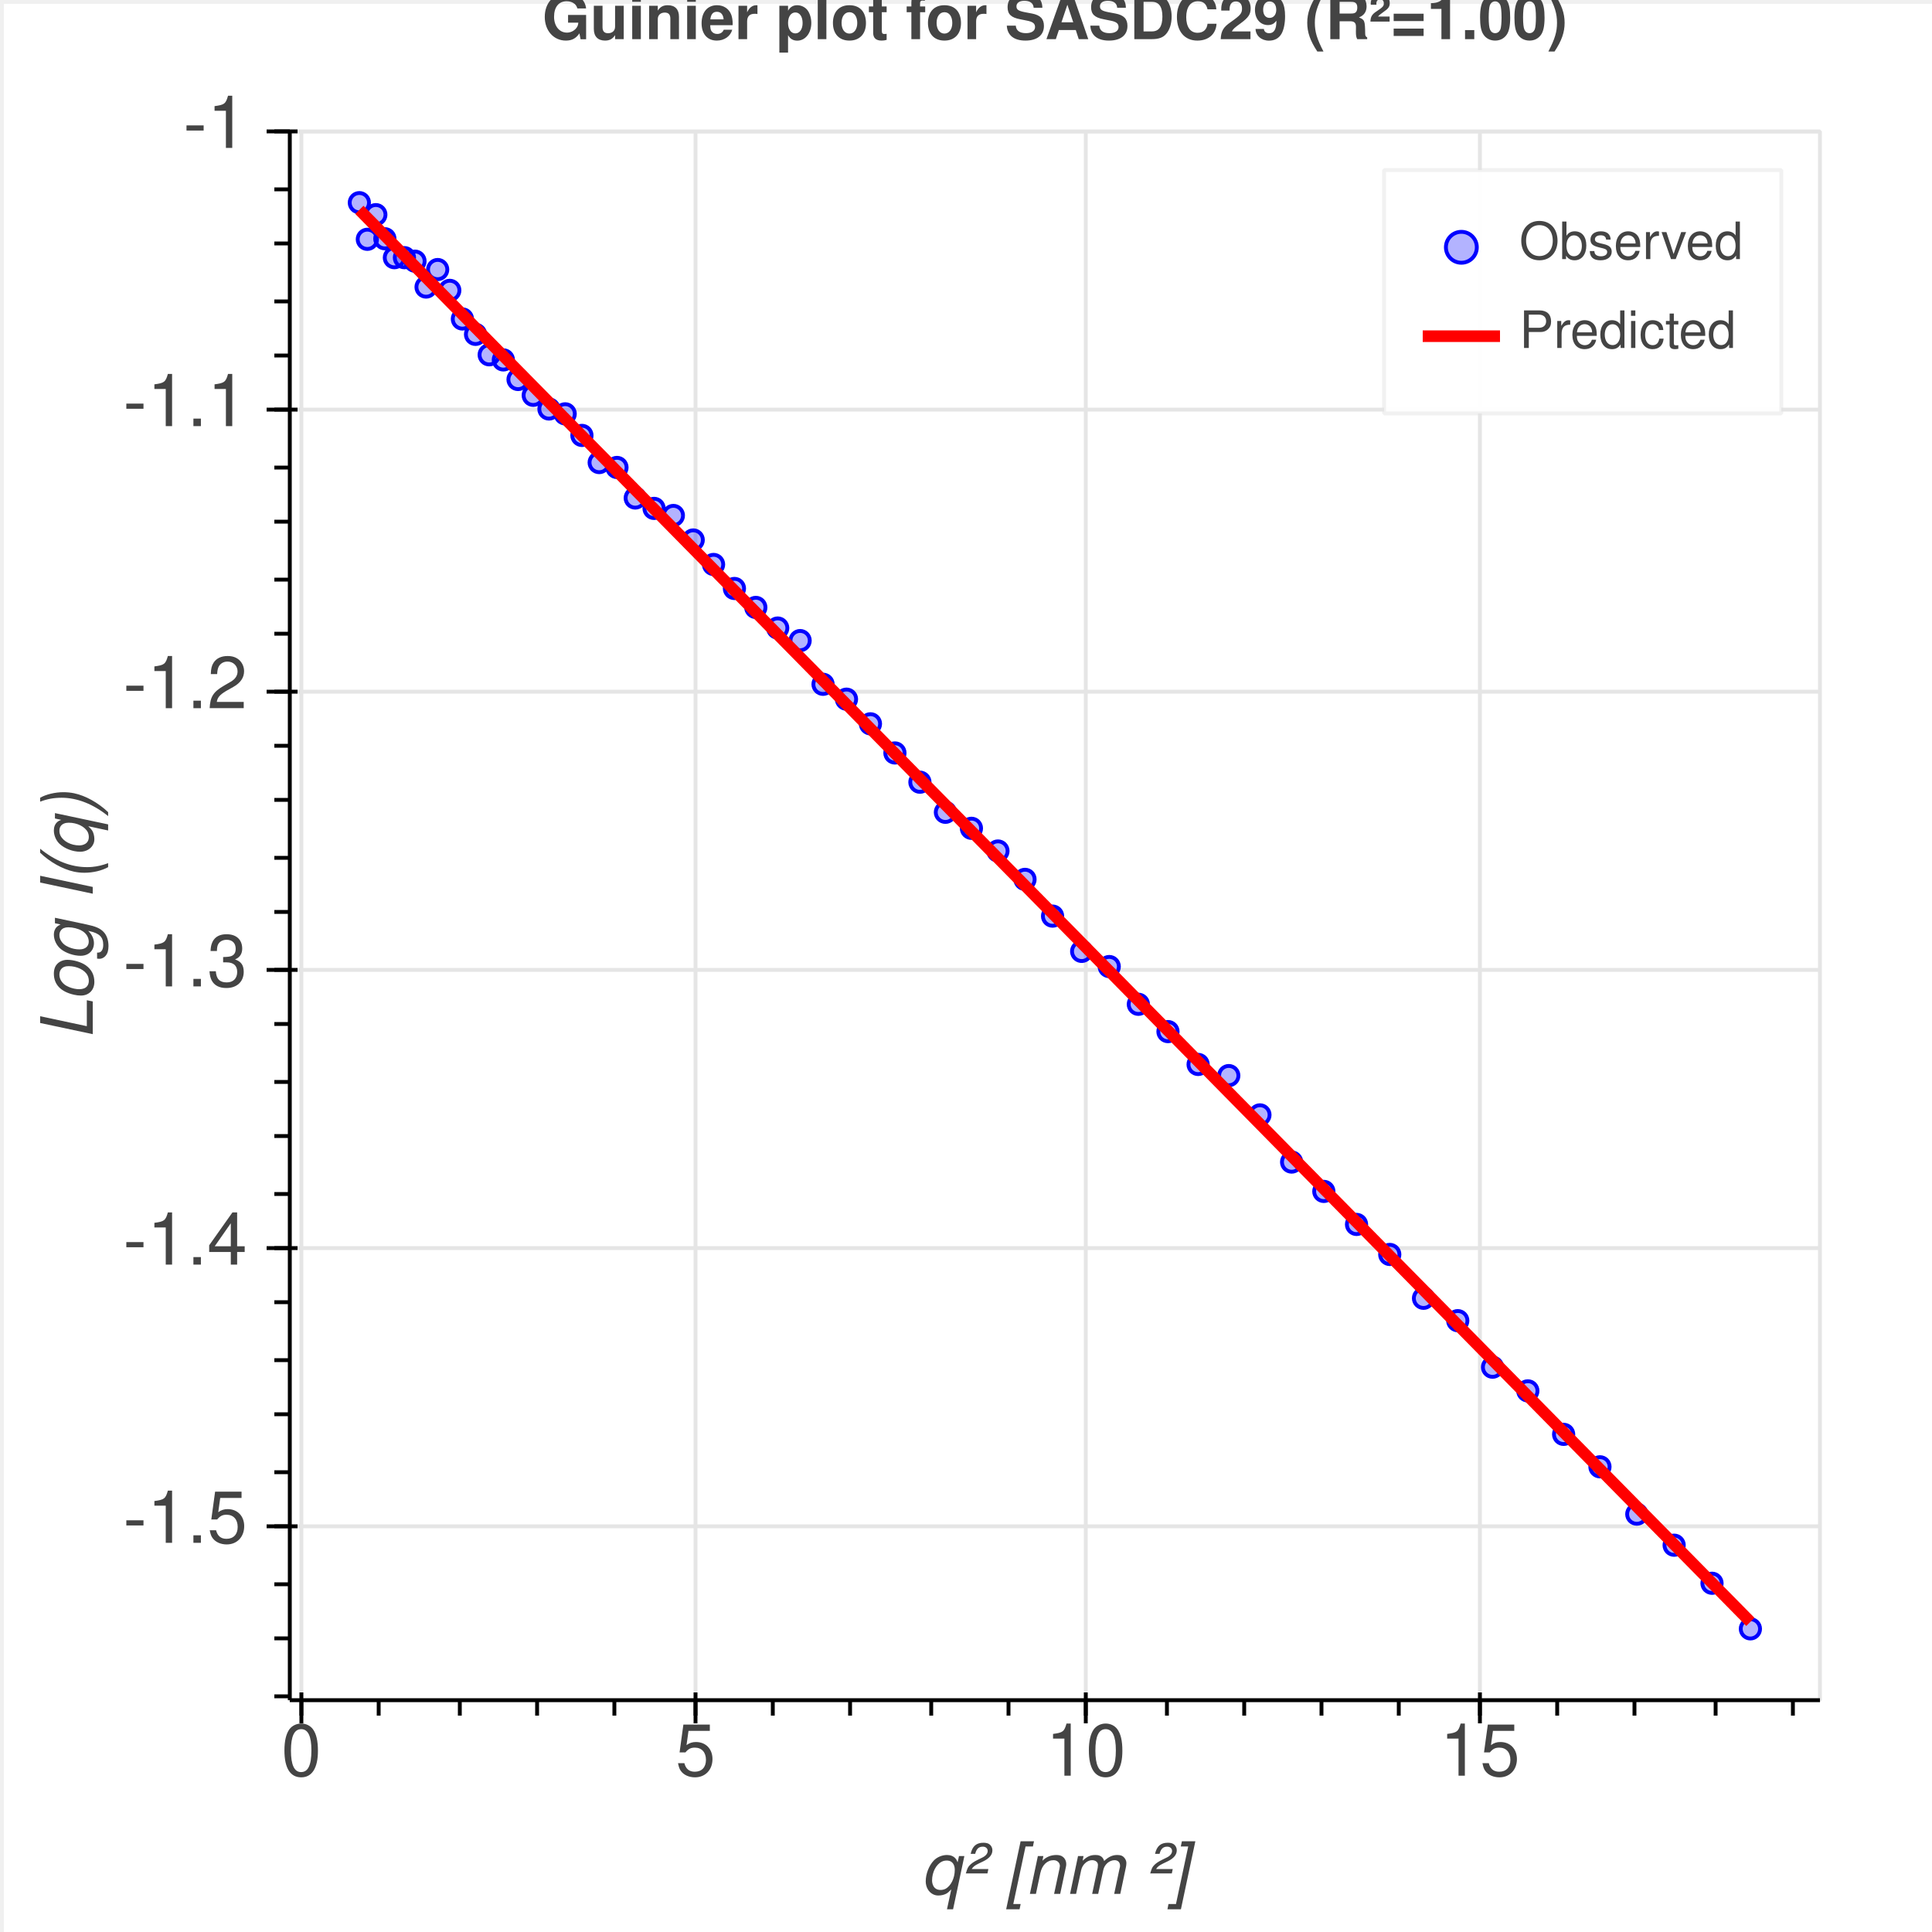
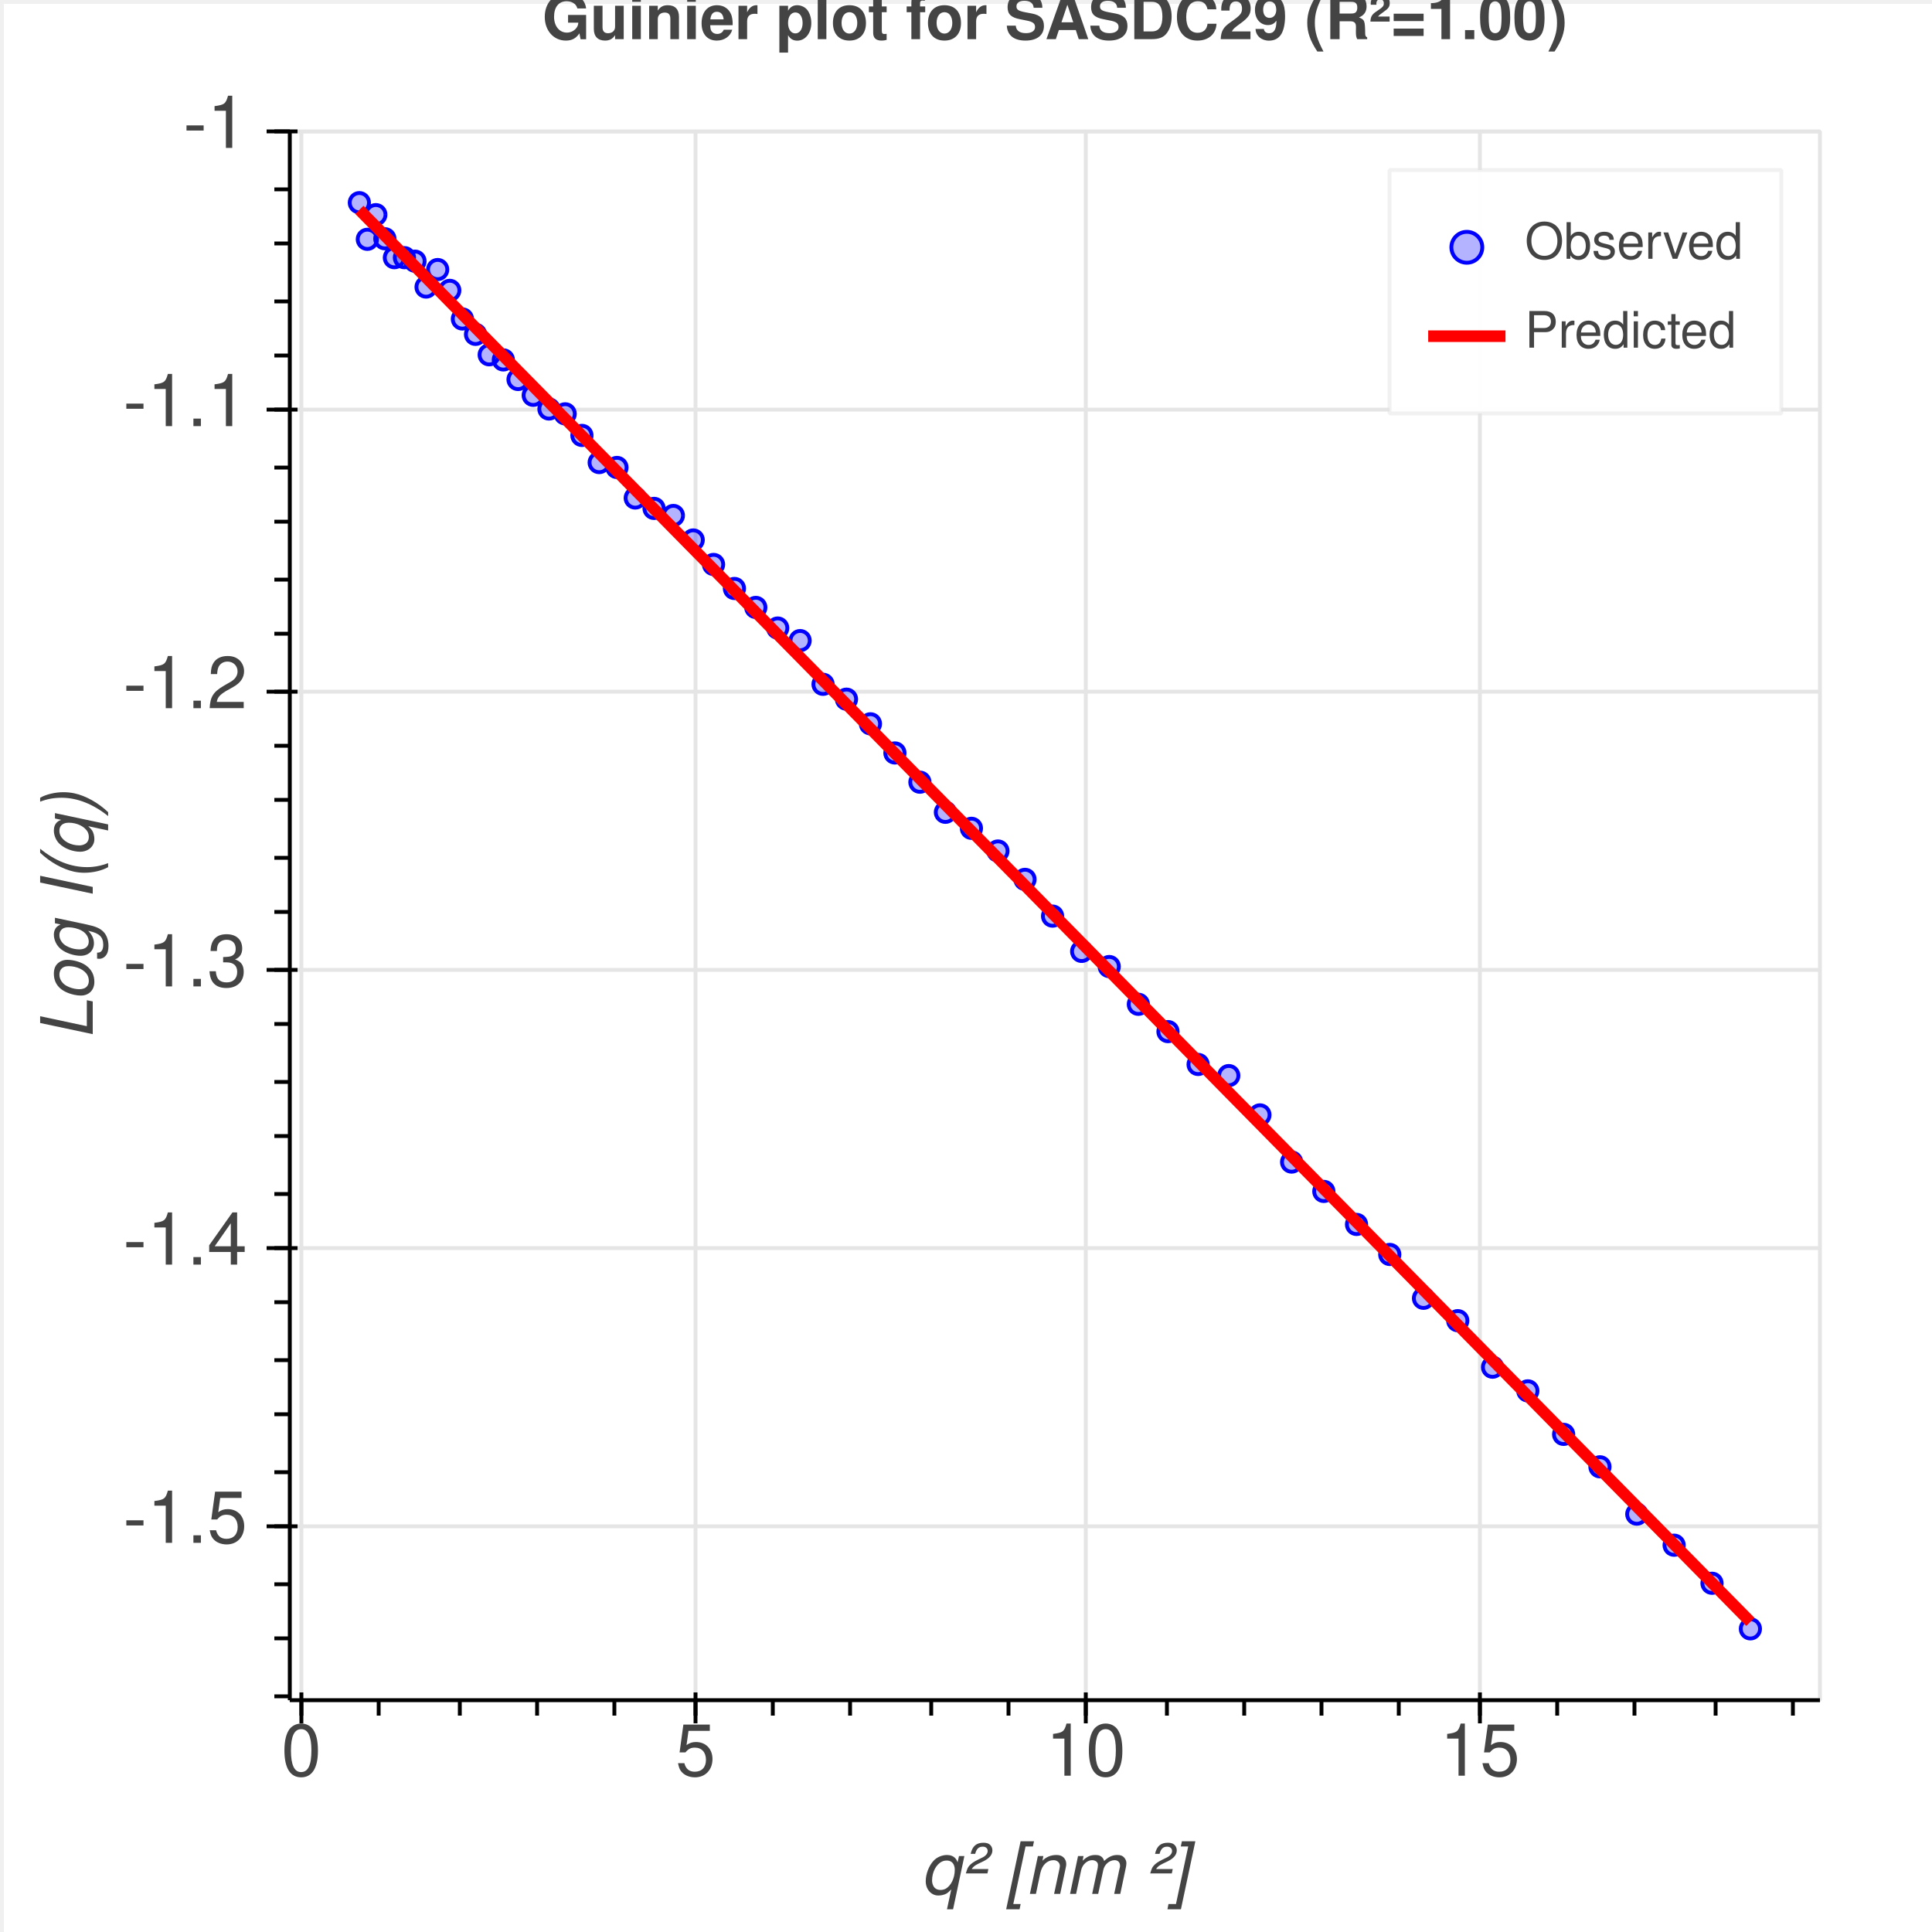
<svg xmlns="http://www.w3.org/2000/svg" version="1.1" width="500" height="500" style="width: 500px; height: 500px;">
  <defs>
-     <clipPath id="GVdkvTItHnRG">
-       <path fill="none" stroke="none" d=" M 74 33 L 470 33 L 470 439 L 74 439 L 74 33 Z" />
-     </clipPath>
-     <clipPath id="zJMLgfMTQUwP">
-       <path fill="none" stroke="none" d=" M 74 33 L 470 33 L 470 439 L 74 439 L 74 33 Z" />
-     </clipPath>
-     <clipPath id="IfNrPJehnWrP">
-       <path fill="none" stroke="none" d=" M 74 33 L 470 33 L 470 439 L 74 439 L 74 33 Z" />
-     </clipPath>
-     <clipPath id="rgJnBTRKBPlH">
-       <path fill="none" stroke="none" d=" M 74 33 L 470 33 L 470 439 L 74 439 L 74 33 Z" />
-     </clipPath>
-     <clipPath id="tFKkpXQzSOXc">
-       <path fill="none" stroke="none" d=" M 74 33 L 470 33 L 470 439 L 74 439 L 74 33 Z" />
-     </clipPath>
-     <clipPath id="raRFoJfBfpdO">
-       <path fill="none" stroke="none" d=" M 74 33 L 470 33 L 470 439 L 74 439 L 74 33 Z" />
-     </clipPath>
-     <clipPath id="KpPKcQTZdzhi">
-       <path fill="none" stroke="none" d=" M 74 33 L 470 33 L 470 439 L 74 439 L 74 33 Z" />
-     </clipPath>
-     <clipPath id="ygFgKxTHGMNd">
-       <path fill="none" stroke="none" d=" M 74 33 L 470 33 L 470 439 L 74 439 L 74 33 Z" />
-     </clipPath>
-     <clipPath id="OpdVJHEihoFU">
-       <path fill="none" stroke="none" d=" M 74 33 L 470 33 L 470 439 L 74 439 L 74 33 Z" />
-     </clipPath>
-     <clipPath id="NRZXPfryNUNp">
-       <path fill="none" stroke="none" d=" M 74 33 L 470 33 L 470 439 L 74 439 L 74 33 Z" />
-     </clipPath>
-     <clipPath id="ikKVKLcNadaO">
-       <path fill="none" stroke="none" d=" M 74 33 L 470 33 L 470 439 L 74 439 L 74 33 Z" />
-     </clipPath>
-     <clipPath id="TNLVeOgHXcJQ">
+     <clipPath id="qAJBnBewGHfd">
+       <path fill="none" stroke="none" d=" M 74 33 L 470 33 L 470 439 L 74 439 L 74 33 Z" />
+     </clipPath>
+     <clipPath id="EhSQriXvlttO">
+       <path fill="none" stroke="none" d=" M 74 33 L 470 33 L 470 439 L 74 439 L 74 33 Z" />
+     </clipPath>
+     <clipPath id="BSOkHOQSWBDr">
+       <path fill="none" stroke="none" d=" M 74 33 L 470 33 L 470 439 L 74 439 L 74 33 Z" />
+     </clipPath>
+     <clipPath id="ScFmqUZOJFbT">
+       <path fill="none" stroke="none" d=" M 74 33 L 470 33 L 470 439 L 74 439 L 74 33 Z" />
+     </clipPath>
+     <clipPath id="QnEyBhlvrrrZ">
+       <path fill="none" stroke="none" d=" M 74 33 L 470 33 L 470 439 L 74 439 L 74 33 Z" />
+     </clipPath>
+     <clipPath id="TyhiLWcsBmTi">
+       <path fill="none" stroke="none" d=" M 74 33 L 470 33 L 470 439 L 74 439 L 74 33 Z" />
+     </clipPath>
+     <clipPath id="mRQHAUxWkINs">
+       <path fill="none" stroke="none" d=" M 74 33 L 470 33 L 470 439 L 74 439 L 74 33 Z" />
+     </clipPath>
+     <clipPath id="LJTGfyaIWMhw">
+       <path fill="none" stroke="none" d=" M 74 33 L 470 33 L 470 439 L 74 439 L 74 33 Z" />
+     </clipPath>
+     <clipPath id="IhDeJvOWtswd">
+       <path fill="none" stroke="none" d=" M 74 33 L 470 33 L 470 439 L 74 439 L 74 33 Z" />
+     </clipPath>
+     <clipPath id="modvaoCXNLUm">
+       <path fill="none" stroke="none" d=" M 74 33 L 470 33 L 470 439 L 74 439 L 74 33 Z" />
+     </clipPath>
+     <clipPath id="vfUdrzmzBuTm">
+       <path fill="none" stroke="none" d=" M 74 33 L 470 33 L 470 439 L 74 439 L 74 33 Z" />
+     </clipPath>
+     <clipPath id="esOsEbLiHoUH">
      <path fill="none" stroke="none" d=" M 74 33 L 470 33 L 470 439 L 74 439 L 74 33 Z" />
    </clipPath>
  </defs>
  <g transform="scale(1,1) translate(0.5,0.5) scale(1,1) translate(0.5,0.5)">
    <rect fill="#ffffff" stroke="none" x="0" y="0" width="500" height="500" />
    <rect fill="#FFFFFF" stroke="none" x="74" y="33" width="396" height="406" />
    <rect fill="#ffffff" stroke="none" x="74" y="33" width="396" height="406" />
    <g>
      <rect fill="none" stroke="#e5e5e5" x="74" y="33" width="396" height="406" stroke-linejoin="bevel" stroke-miterlimit="10" />
    </g>
-     <g clip-path="url(#KpPKcQTZdzhi)">
+     <g clip-path="url(#mRQHAUxWkINs)">
      <g>
        <g>
          <path fill="none" stroke="#e5e5e5" paint-order="fill stroke markers" d=" M 77 439 L 77 33" stroke-linejoin="bevel" stroke-miterlimit="10" />
          <path fill="none" stroke="#e5e5e5" paint-order="fill stroke markers" d=" M 179 439 L 179 33" stroke-linejoin="bevel" stroke-miterlimit="10" />
          <path fill="none" stroke="#e5e5e5" paint-order="fill stroke markers" d=" M 280 439 L 280 33" stroke-linejoin="bevel" stroke-miterlimit="10" />
          <path fill="none" stroke="#e5e5e5" paint-order="fill stroke markers" d=" M 382 439 L 382 33" stroke-linejoin="bevel" stroke-miterlimit="10" />
        </g>
      </g>
    </g>
-     <g clip-path="url(#ygFgKxTHGMNd)">
+     <g clip-path="url(#LJTGfyaIWMhw)">
      <g>
        <g>
          <path fill="none" stroke="#e5e5e5" paint-order="fill stroke markers" d=" M 74 394 L 470 394" stroke-linejoin="bevel" stroke-miterlimit="10" />
          <path fill="none" stroke="#e5e5e5" paint-order="fill stroke markers" d=" M 74 322 L 470 322" stroke-linejoin="bevel" stroke-miterlimit="10" />
          <path fill="none" stroke="#e5e5e5" paint-order="fill stroke markers" d=" M 74 250 L 470 250" stroke-linejoin="bevel" stroke-miterlimit="10" />
          <path fill="none" stroke="#e5e5e5" paint-order="fill stroke markers" d=" M 74 178 L 470 178" stroke-linejoin="bevel" stroke-miterlimit="10" />
          <path fill="none" stroke="#e5e5e5" paint-order="fill stroke markers" d=" M 74 105 L 470 105" stroke-linejoin="bevel" stroke-miterlimit="10" />
          <path fill="none" stroke="#e5e5e5" paint-order="fill stroke markers" d=" M 74 33 L 470 33" stroke-linejoin="bevel" stroke-miterlimit="10" />
        </g>
      </g>
    </g>
-     <g clip-path="url(#OpdVJHEihoFU)">
+     <g clip-path="url(#IhDeJvOWtswd)">
      <g>
        <g>
          <path fill="none" stroke="none" />
          <path fill="blue" stroke="blue" paint-order="fill stroke markers" d=" M 94.5 51.455 A 2.5 2.5 0 1 1 94.5 51.452" fill-opacity="0.3" stroke-linejoin="bevel" stroke-miterlimit="10" />
          <path fill="blue" stroke="blue" paint-order="fill stroke markers" d=" M 96.567 60.932 A 2.5 2.5 0 1 1 96.567 60.93" fill-opacity="0.3" stroke-linejoin="bevel" stroke-miterlimit="10" />
          <path fill="blue" stroke="blue" paint-order="fill stroke markers" d=" M 98.767 54.555 A 2.5 2.5 0 1 1 98.767 54.553" fill-opacity="0.3" stroke-linejoin="bevel" stroke-miterlimit="10" />
          <path fill="blue" stroke="blue" paint-order="fill stroke markers" d=" M 101.1 60.787 A 2.5 2.5 0 1 1 101.1 60.785" fill-opacity="0.3" stroke-linejoin="bevel" stroke-miterlimit="10" />
          <path fill="blue" stroke="blue" paint-order="fill stroke markers" d=" M 103.567 65.688 A 2.5 2.5 0 1 1 103.567 65.685" fill-opacity="0.3" stroke-linejoin="bevel" stroke-miterlimit="10" />
          <path fill="blue" stroke="blue" paint-order="fill stroke markers" d=" M 106.167 65.685 A 2.5 2.5 0 1 1 106.167 65.683" fill-opacity="0.3" stroke-linejoin="bevel" stroke-miterlimit="10" />
          <path fill="blue" stroke="blue" paint-order="fill stroke markers" d=" M 108.901 66.594 A 2.5 2.5 0 1 1 108.901 66.591" fill-opacity="0.3" stroke-linejoin="bevel" stroke-miterlimit="10" />
          <path fill="blue" stroke="blue" paint-order="fill stroke markers" d=" M 111.768 73.288 A 2.5 2.5 0 1 1 111.768 73.286" fill-opacity="0.3" stroke-linejoin="bevel" stroke-miterlimit="10" />
          <path fill="blue" stroke="blue" paint-order="fill stroke markers" d=" M 114.768 68.761 A 2.5 2.5 0 1 1 114.768 68.758" fill-opacity="0.3" stroke-linejoin="bevel" stroke-miterlimit="10" />
          <path fill="blue" stroke="blue" paint-order="fill stroke markers" d=" M 117.901 74.149 A 2.5 2.5 0 1 1 117.901 74.147" fill-opacity="0.3" stroke-linejoin="bevel" stroke-miterlimit="10" />
          <path fill="blue" stroke="blue" paint-order="fill stroke markers" d=" M 121.168 81.551 A 2.5 2.5 0 1 1 121.168 81.549" fill-opacity="0.3" stroke-linejoin="bevel" stroke-miterlimit="10" />
          <path fill="blue" stroke="blue" paint-order="fill stroke markers" d=" M 124.568 85.533 A 2.5 2.5 0 1 1 124.568 85.531" fill-opacity="0.3" stroke-linejoin="bevel" stroke-miterlimit="10" />
          <path fill="blue" stroke="blue" paint-order="fill stroke markers" d=" M 128.102 90.821 A 2.5 2.5 0 1 1 128.102 90.818" fill-opacity="0.3" stroke-linejoin="bevel" stroke-miterlimit="10" />
          <path fill="blue" stroke="blue" paint-order="fill stroke markers" d=" M 131.768 92.146 A 2.5 2.5 0 1 1 131.768 92.143" fill-opacity="0.3" stroke-linejoin="bevel" stroke-miterlimit="10" />
          <path fill="blue" stroke="blue" paint-order="fill stroke markers" d=" M 135.569 97.211 A 2.5 2.5 0 1 1 135.569 97.209" fill-opacity="0.3" stroke-linejoin="bevel" stroke-miterlimit="10" />
          <path fill="blue" stroke="blue" paint-order="fill stroke markers" d=" M 139.502 101.308 A 2.5 2.5 0 1 1 139.502 101.305" fill-opacity="0.3" stroke-linejoin="bevel" stroke-miterlimit="10" />
          <path fill="blue" stroke="blue" paint-order="fill stroke markers" d=" M 143.569 104.846 A 2.5 2.5 0 1 1 143.569 104.844" fill-opacity="0.3" stroke-linejoin="bevel" stroke-miterlimit="10" />
          <path fill="blue" stroke="blue" paint-order="fill stroke markers" d=" M 147.769 106.103 A 2.5 2.5 0 1 1 147.769 106.1" fill-opacity="0.3" stroke-linejoin="bevel" stroke-miterlimit="10" />
          <path fill="blue" stroke="blue" paint-order="fill stroke markers" d=" M 152.103 111.689 A 2.5 2.5 0 1 1 152.103 111.686" fill-opacity="0.3" stroke-linejoin="bevel" stroke-miterlimit="10" />
          <path fill="blue" stroke="blue" paint-order="fill stroke markers" d=" M 156.569 118.711 A 2.5 2.5 0 1 1 156.569 118.709" fill-opacity="0.3" stroke-linejoin="bevel" stroke-miterlimit="10" />
          <path fill="blue" stroke="blue" paint-order="fill stroke markers" d=" M 161.17 119.978 A 2.5 2.5 0 1 1 161.17 119.976" fill-opacity="0.3" stroke-linejoin="bevel" stroke-miterlimit="10" />
          <path fill="blue" stroke="blue" paint-order="fill stroke markers" d=" M 165.903 127.882 A 2.5 2.5 0 1 1 165.903 127.879" fill-opacity="0.3" stroke-linejoin="bevel" stroke-miterlimit="10" />
          <path fill="blue" stroke="blue" paint-order="fill stroke markers" d=" M 170.77 130.574 A 2.5 2.5 0 1 1 170.77 130.571" fill-opacity="0.3" stroke-linejoin="bevel" stroke-miterlimit="10" />
          <path fill="blue" stroke="blue" paint-order="fill stroke markers" d=" M 175.77 132.407 A 2.5 2.5 0 1 1 175.77 132.405" fill-opacity="0.3" stroke-linejoin="bevel" stroke-miterlimit="10" />
          <path fill="blue" stroke="blue" paint-order="fill stroke markers" d=" M 180.904 138.747 A 2.5 2.5 0 1 1 180.904 138.745" fill-opacity="0.3" stroke-linejoin="bevel" stroke-miterlimit="10" />
          <path fill="blue" stroke="blue" paint-order="fill stroke markers" d=" M 186.17 145.083 A 2.5 2.5 0 1 1 186.17 145.081" fill-opacity="0.3" stroke-linejoin="bevel" stroke-miterlimit="10" />
          <path fill="blue" stroke="blue" paint-order="fill stroke markers" d=" M 191.571 151.299 A 2.5 2.5 0 1 1 191.571 151.297" fill-opacity="0.3" stroke-linejoin="bevel" stroke-miterlimit="10" />
          <path fill="blue" stroke="blue" paint-order="fill stroke markers" d=" M 197.104 156.202 A 2.5 2.5 0 1 1 197.104 156.199" fill-opacity="0.3" stroke-linejoin="bevel" stroke-miterlimit="10" />
          <path fill="blue" stroke="blue" paint-order="fill stroke markers" d=" M 202.771 161.537 A 2.5 2.5 0 1 1 202.771 161.534" fill-opacity="0.3" stroke-linejoin="bevel" stroke-miterlimit="10" />
          <path fill="blue" stroke="blue" paint-order="fill stroke markers" d=" M 208.571 164.787 A 2.5 2.5 0 1 1 208.571 164.784" fill-opacity="0.3" stroke-linejoin="bevel" stroke-miterlimit="10" />
          <path fill="blue" stroke="blue" paint-order="fill stroke markers" d=" M 214.504 176.097 A 2.5 2.5 0 1 1 214.504 176.095" fill-opacity="0.3" stroke-linejoin="bevel" stroke-miterlimit="10" />
          <path fill="blue" stroke="blue" paint-order="fill stroke markers" d=" M 220.571 179.945 A 2.5 2.5 0 1 1 220.571 179.943" fill-opacity="0.3" stroke-linejoin="bevel" stroke-miterlimit="10" />
          <path fill="blue" stroke="blue" paint-order="fill stroke markers" d=" M 226.771 186.324 A 2.5 2.5 0 1 1 226.771 186.322" fill-opacity="0.3" stroke-linejoin="bevel" stroke-miterlimit="10" />
          <path fill="blue" stroke="blue" paint-order="fill stroke markers" d=" M 233.105 193.867 A 2.5 2.5 0 1 1 233.105 193.865" fill-opacity="0.3" stroke-linejoin="bevel" stroke-miterlimit="10" />
          <path fill="blue" stroke="blue" paint-order="fill stroke markers" d=" M 239.571 201.43 A 2.5 2.5 0 1 1 239.571 201.427" fill-opacity="0.3" stroke-linejoin="bevel" stroke-miterlimit="10" />
          <path fill="blue" stroke="blue" paint-order="fill stroke markers" d=" M 246.171 209.22 A 2.5 2.5 0 1 1 246.171 209.217" fill-opacity="0.3" stroke-linejoin="bevel" stroke-miterlimit="10" />
          <path fill="blue" stroke="blue" paint-order="fill stroke markers" d=" M 252.905 213.366 A 2.5 2.5 0 1 1 252.905 213.364" fill-opacity="0.3" stroke-linejoin="bevel" stroke-miterlimit="10" />
          <path fill="blue" stroke="blue" paint-order="fill stroke markers" d=" M 259.771 219.242 A 2.5 2.5 0 1 1 259.771 219.239" fill-opacity="0.3" stroke-linejoin="bevel" stroke-miterlimit="10" />
          <path fill="blue" stroke="blue" paint-order="fill stroke markers" d=" M 266.771 226.582 A 2.5 2.5 0 1 1 266.771 226.58" fill-opacity="0.3" stroke-linejoin="bevel" stroke-miterlimit="10" />
          <path fill="blue" stroke="blue" paint-order="fill stroke markers" d=" M 273.905 236.092 A 2.5 2.5 0 1 1 273.905 236.089" fill-opacity="0.3" stroke-linejoin="bevel" stroke-miterlimit="10" />
          <path fill="blue" stroke="blue" paint-order="fill stroke markers" d=" M 281.172 244.1 A 2.5 2.5 0 1 1 281.171 244.098" fill-opacity="0.3" stroke-linejoin="bevel" stroke-miterlimit="10" />
          <path fill="blue" stroke="blue" paint-order="fill stroke markers" d=" M 288.572 249.144 A 2.5 2.5 0 1 1 288.572 249.141" fill-opacity="0.3" stroke-linejoin="bevel" stroke-miterlimit="10" />
          <path fill="blue" stroke="blue" paint-order="fill stroke markers" d=" M 296.105 258.911 A 2.5 2.5 0 1 1 296.105 258.908" fill-opacity="0.3" stroke-linejoin="bevel" stroke-miterlimit="10" />
          <path fill="blue" stroke="blue" paint-order="fill stroke markers" d=" M 303.771 265.978 A 2.5 2.5 0 1 1 303.771 265.976" fill-opacity="0.3" stroke-linejoin="bevel" stroke-miterlimit="10" />
          <path fill="blue" stroke="blue" paint-order="fill stroke markers" d=" M 311.571 274.481 A 2.5 2.5 0 1 1 311.571 274.479" fill-opacity="0.3" stroke-linejoin="bevel" stroke-miterlimit="10" />
          <path fill="blue" stroke="blue" paint-order="fill stroke markers" d=" M 319.505 277.366 A 2.5 2.5 0 1 1 319.505 277.364" fill-opacity="0.3" stroke-linejoin="bevel" stroke-miterlimit="10" />
          <path fill="blue" stroke="blue" paint-order="fill stroke markers" d=" M 327.571 287.536 A 2.5 2.5 0 1 1 327.571 287.533" fill-opacity="0.3" stroke-linejoin="bevel" stroke-miterlimit="10" />
          <path fill="blue" stroke="blue" paint-order="fill stroke markers" d=" M 335.771 299.742 A 2.5 2.5 0 1 1 335.771 299.739" fill-opacity="0.3" stroke-linejoin="bevel" stroke-miterlimit="10" />
          <path fill="blue" stroke="blue" paint-order="fill stroke markers" d=" M 344.104 307.339 A 2.5 2.5 0 1 1 344.104 307.336" fill-opacity="0.3" stroke-linejoin="bevel" stroke-miterlimit="10" />
          <path fill="blue" stroke="blue" paint-order="fill stroke markers" d=" M 352.571 315.885 A 2.5 2.5 0 1 1 352.571 315.882" fill-opacity="0.3" stroke-linejoin="bevel" stroke-miterlimit="10" />
          <path fill="blue" stroke="blue" paint-order="fill stroke markers" d=" M 361.17 323.653 A 2.5 2.5 0 1 1 361.17 323.651" fill-opacity="0.3" stroke-linejoin="bevel" stroke-miterlimit="10" />
          <path fill="blue" stroke="blue" paint-order="fill stroke markers" d=" M 369.903 334.999 A 2.5 2.5 0 1 1 369.903 334.996" fill-opacity="0.3" stroke-linejoin="bevel" stroke-miterlimit="10" />
          <path fill="blue" stroke="blue" paint-order="fill stroke markers" d=" M 378.77 340.79 A 2.5 2.5 0 1 1 378.77 340.787" fill-opacity="0.3" stroke-linejoin="bevel" stroke-miterlimit="10" />
          <path fill="blue" stroke="blue" paint-order="fill stroke markers" d=" M 387.77 352.828 A 2.5 2.5 0 1 1 387.77 352.825" fill-opacity="0.3" stroke-linejoin="bevel" stroke-miterlimit="10" />
          <path fill="blue" stroke="blue" paint-order="fill stroke markers" d=" M 396.903 358.958 A 2.5 2.5 0 1 1 396.903 358.955" fill-opacity="0.3" stroke-linejoin="bevel" stroke-miterlimit="10" />
          <path fill="blue" stroke="blue" paint-order="fill stroke markers" d=" M 406.169 370.213 A 2.5 2.5 0 1 1 406.169 370.211" fill-opacity="0.3" stroke-linejoin="bevel" stroke-miterlimit="10" />
          <path fill="blue" stroke="blue" paint-order="fill stroke markers" d=" M 415.568 378.61 A 2.5 2.5 0 1 1 415.568 378.608" fill-opacity="0.3" stroke-linejoin="bevel" stroke-miterlimit="10" />
          <path fill="blue" stroke="blue" paint-order="fill stroke markers" d=" M 425.101 390.857 A 2.5 2.5 0 1 1 425.101 390.855" fill-opacity="0.3" stroke-linejoin="bevel" stroke-miterlimit="10" />
          <path fill="blue" stroke="blue" paint-order="fill stroke markers" d=" M 434.768 398.901 A 2.5 2.5 0 1 1 434.768 398.898" fill-opacity="0.3" stroke-linejoin="bevel" stroke-miterlimit="10" />
          <path fill="blue" stroke="blue" paint-order="fill stroke markers" d=" M 444.567 408.748 A 2.5 2.5 0 1 1 444.567 408.745" fill-opacity="0.3" stroke-linejoin="bevel" stroke-miterlimit="10" />
          <path fill="blue" stroke="blue" paint-order="fill stroke markers" d=" M 454.5 420.545 A 2.5 2.5 0 1 1 454.5 420.543" fill-opacity="0.3" stroke-linejoin="bevel" stroke-miterlimit="10" />
        </g>
      </g>
    </g>
-     <g clip-path="url(#NRZXPfryNUNp)">
+     <g clip-path="url(#modvaoCXNLUm)">
      <g>
        <g>
          <path fill="none" stroke="none" />
          <path fill="none" stroke="red" paint-order="fill stroke markers" d=" M 92 53.304 L 94.067 55.402 L 96.267 57.635 L 98.6 60.004 L 101.067 62.508 L 103.667 65.147 L 106.401 67.922 L 109.268 70.832 L 112.268 73.878 L 115.401 77.059 L 118.668 80.375 L 122.068 83.826 L 125.602 87.413 L 129.268 91.136 L 133.069 94.993 L 137.002 98.986 L 141.069 103.114 L 145.269 107.378 L 149.603 111.777 L 154.069 116.311 L 158.67 120.981 L 163.403 125.786 L 168.27 130.726 L 173.27 135.802 L 178.404 141.013 L 183.67 146.36 L 189.071 151.841 L 194.604 157.458 L 200.271 163.211 L 206.071 169.099 L 212.004 175.122 L 218.071 181.28 L 224.271 187.574 L 230.605 194.003 L 237.071 200.568 L 243.671 207.267 L 250.405 214.103 L 257.271 221.073 L 264.271 228.179 L 271.405 235.42 L 278.672 242.796 L 286.072 250.308 L 293.605 257.955 L 301.271 265.738 L 309.071 273.656 L 317.005 281.709 L 325.071 289.897 L 333.271 298.221 L 341.604 306.68 L 350.071 315.275 L 358.67 324.004 L 367.403 332.869 L 376.27 341.87 L 385.27 351.005 L 394.403 360.277 L 403.669 369.683 L 413.068 379.225 L 422.601 388.902 L 432.268 398.714 L 442.067 408.661 L 452 418.744" stroke-linejoin="bevel" stroke-miterlimit="10" stroke-width="3" />
        </g>
      </g>
    </g>
-     <g clip-path="url(#ikKVKLcNadaO)">
+     <g clip-path="url(#vfUdrzmzBuTm)">
      <g>
        <g />
        <g>
-           <path fill="#ffffff" stroke="#e5e5e5" paint-order="fill stroke markers" d=" M 357.2 43 L 460 43 L 460 106 L 357.2 106 L 357.2 43 Z" fill-opacity="0.95" stroke-linejoin="bevel" stroke-miterlimit="10" stroke-opacity="0.5" />
-           <text fill="#444444" stroke="none" font-family="helvetica" font-size="10pt" font-style="normal" font-weight="normal" text-decoration="normal" x="392.2" y="63" text-anchor="start" dominant-baseline="central">Observed</text>
-           <path fill="blue" stroke="blue" paint-order="fill stroke markers" d=" M 381.2 63 A 4 4 0 1 1 381.2 62.996" fill-opacity="0.3" stroke-linejoin="bevel" stroke-miterlimit="10" />
-           <text fill="#444444" stroke="none" font-family="helvetica" font-size="10pt" font-style="normal" font-weight="normal" text-decoration="normal" x="392.2" y="86" text-anchor="start" dominant-baseline="central">Predicted</text>
+           <path fill="#ffffff" stroke="#e5e5e5" paint-order="fill stroke markers" d=" M 358.617 43 L 460 43 L 460 106 L 358.617 106 L 358.617 43 Z" fill-opacity="0.95" stroke-linejoin="bevel" stroke-miterlimit="10" stroke-opacity="0.5" />
+           <text fill="#444444" stroke="none" font-family="helvetica" font-size="13px" font-style="normal" font-weight="normal" text-decoration="normal" x="393.617" y="63" text-anchor="start" dominant-baseline="central">Observed</text>
+           <path fill="blue" stroke="blue" paint-order="fill stroke markers" d=" M 382.617 63 A 4 4 0 1 1 382.617 62.996" fill-opacity="0.3" stroke-linejoin="bevel" stroke-miterlimit="10" />
+           <text fill="#444444" stroke="none" font-family="helvetica" font-size="13px" font-style="normal" font-weight="normal" text-decoration="normal" x="393.617" y="86" text-anchor="start" dominant-baseline="central">Predicted</text>
          <g>
-             <path fill="none" stroke="red" paint-order="fill stroke markers" d=" M 367.2 86 L 387.2 86" stroke-linejoin="bevel" stroke-miterlimit="10" stroke-width="3" />
+             <path fill="none" stroke="red" paint-order="fill stroke markers" d=" M 368.617 86 L 388.617 86" stroke-linejoin="bevel" stroke-miterlimit="10" stroke-width="3" />
          </g>
        </g>
      </g>
    </g>
    <g>
      <g fill="#444444">
        <path fill="" stroke="none" d="" />
        <g transform="translate(272,5)">
          <path fill="none" stroke="none" />
          <text fill="" stroke="none" font-family="helvetica" font-size="12pt" font-style="normal" font-weight="bold" text-decoration="normal" x="0" y="0" text-anchor="middle" dominant-baseline="text-before-edge">Guinier plot for SASDC29 (R²=1.00)</text>
        </g>
      </g>
    </g>
    <g />
    <g>
      <g fill="#444444">
        <path fill="none" stroke="black" paint-order="fill stroke markers" d=" M 74 439 L 470 439" stroke-linejoin="bevel" stroke-miterlimit="10" />
        <path fill="none" stroke="black" paint-order="fill stroke markers" d=" M 77 445 L 77 437" stroke-linejoin="bevel" stroke-miterlimit="10" />
        <path fill="none" stroke="black" paint-order="fill stroke markers" d=" M 179 445 L 179 437" stroke-linejoin="bevel" stroke-miterlimit="10" />
        <path fill="none" stroke="black" paint-order="fill stroke markers" d=" M 280 445 L 280 437" stroke-linejoin="bevel" stroke-miterlimit="10" />
        <path fill="none" stroke="black" paint-order="fill stroke markers" d=" M 382 445 L 382 437" stroke-linejoin="bevel" stroke-miterlimit="10" />
        <path fill="none" stroke="black" paint-order="fill stroke markers" d=" M 77 443 L 77 439" stroke-linejoin="bevel" stroke-miterlimit="10" />
        <path fill="none" stroke="black" paint-order="fill stroke markers" d=" M 97 443 L 97 439" stroke-linejoin="bevel" stroke-miterlimit="10" />
        <path fill="none" stroke="black" paint-order="fill stroke markers" d=" M 118 443 L 118 439" stroke-linejoin="bevel" stroke-miterlimit="10" />
        <path fill="none" stroke="black" paint-order="fill stroke markers" d=" M 138 443 L 138 439" stroke-linejoin="bevel" stroke-miterlimit="10" />
        <path fill="none" stroke="black" paint-order="fill stroke markers" d=" M 158 443 L 158 439" stroke-linejoin="bevel" stroke-miterlimit="10" />
        <path fill="none" stroke="black" paint-order="fill stroke markers" d=" M 179 443 L 179 439" stroke-linejoin="bevel" stroke-miterlimit="10" />
        <path fill="none" stroke="black" paint-order="fill stroke markers" d=" M 199 443 L 199 439" stroke-linejoin="bevel" stroke-miterlimit="10" />
        <path fill="none" stroke="black" paint-order="fill stroke markers" d=" M 219 443 L 219 439" stroke-linejoin="bevel" stroke-miterlimit="10" />
        <path fill="none" stroke="black" paint-order="fill stroke markers" d=" M 240 443 L 240 439" stroke-linejoin="bevel" stroke-miterlimit="10" />
        <path fill="none" stroke="black" paint-order="fill stroke markers" d=" M 260 443 L 260 439" stroke-linejoin="bevel" stroke-miterlimit="10" />
        <path fill="none" stroke="black" paint-order="fill stroke markers" d=" M 280 443 L 280 439" stroke-linejoin="bevel" stroke-miterlimit="10" />
        <path fill="none" stroke="black" paint-order="fill stroke markers" d=" M 301 443 L 301 439" stroke-linejoin="bevel" stroke-miterlimit="10" />
        <path fill="none" stroke="black" paint-order="fill stroke markers" d=" M 321 443 L 321 439" stroke-linejoin="bevel" stroke-miterlimit="10" />
        <path fill="none" stroke="black" paint-order="fill stroke markers" d=" M 341 443 L 341 439" stroke-linejoin="bevel" stroke-miterlimit="10" />
        <path fill="none" stroke="black" paint-order="fill stroke markers" d=" M 361 443 L 361 439" stroke-linejoin="bevel" stroke-miterlimit="10" />
        <path fill="none" stroke="black" paint-order="fill stroke markers" d=" M 382 443 L 382 439" stroke-linejoin="bevel" stroke-miterlimit="10" />
        <path fill="none" stroke="black" paint-order="fill stroke markers" d=" M 402 443 L 402 439" stroke-linejoin="bevel" stroke-miterlimit="10" />
        <path fill="none" stroke="black" paint-order="fill stroke markers" d=" M 422 443 L 422 439" stroke-linejoin="bevel" stroke-miterlimit="10" />
        <path fill="none" stroke="black" paint-order="fill stroke markers" d=" M 443 443 L 443 439" stroke-linejoin="bevel" stroke-miterlimit="10" />
        <path fill="" stroke="black" paint-order="fill stroke markers" d=" M 463 443 L 463 439" stroke-linejoin="bevel" stroke-miterlimit="10" />
        <g transform="translate(77,450) rotate(0,0,0)">
          <text fill="" stroke="none" font-family="helvetica" font-size="14pt" font-style="normal" font-weight="normal" text-decoration="normal" x="0" y="0" text-anchor="middle" dominant-baseline="hanging">0</text>
          <g transform="rotate(0,0,0) translate(-77,-450) translate(179,450) rotate(0,0,0)">
            <text fill="" stroke="none" font-family="helvetica" font-size="14pt" font-style="normal" font-weight="normal" text-decoration="normal" x="0" y="0" text-anchor="middle" dominant-baseline="hanging">5</text>
            <g transform="rotate(0,0,0) translate(-179,-450) translate(280,450) rotate(0,0,0)">
              <text fill="" stroke="none" font-family="helvetica" font-size="14pt" font-style="normal" font-weight="normal" text-decoration="normal" x="0" y="0" text-anchor="middle" dominant-baseline="hanging">10</text>
              <g transform="rotate(0,0,0) translate(-280,-450) translate(382,450) rotate(0,0,0)">
                <text fill="" stroke="none" font-family="helvetica" font-size="14pt" font-style="normal" font-weight="normal" text-decoration="normal" x="0" y="0" text-anchor="middle" dominant-baseline="hanging">15</text>
                <g transform="rotate(0,0,0) translate(-382,-450) translate(272,477) rotate(0,0,0)">
                  <text fill="" stroke="none" font-family="helvetica" font-size="14pt" font-style="italic" font-weight="normal" text-decoration="normal" x="0" y="0" text-anchor="middle" dominant-baseline="hanging">q² [nm ²]</text>
                  <g transform="rotate(0,0,0) translate(-272,-477)" />
                </g>
              </g>
            </g>
          </g>
        </g>
      </g>
    </g>
    <g>
      <g fill="#444444">
        <path fill="none" stroke="black" paint-order="fill stroke markers" d=" M 74 439 L 74 33" stroke-linejoin="bevel" stroke-miterlimit="10" />
        <path fill="none" stroke="black" paint-order="fill stroke markers" d=" M 68 394 L 76 394" stroke-linejoin="bevel" stroke-miterlimit="10" />
        <path fill="none" stroke="black" paint-order="fill stroke markers" d=" M 68 322 L 76 322" stroke-linejoin="bevel" stroke-miterlimit="10" />
        <path fill="none" stroke="black" paint-order="fill stroke markers" d=" M 68 250 L 76 250" stroke-linejoin="bevel" stroke-miterlimit="10" />
        <path fill="none" stroke="black" paint-order="fill stroke markers" d=" M 68 178 L 76 178" stroke-linejoin="bevel" stroke-miterlimit="10" />
        <path fill="none" stroke="black" paint-order="fill stroke markers" d=" M 68 105 L 76 105" stroke-linejoin="bevel" stroke-miterlimit="10" />
        <path fill="none" stroke="black" paint-order="fill stroke markers" d=" M 68 33 L 76 33" stroke-linejoin="bevel" stroke-miterlimit="10" />
        <path fill="none" stroke="black" paint-order="fill stroke markers" d=" M 70 409 L 74 409" stroke-linejoin="bevel" stroke-miterlimit="10" />
        <path fill="none" stroke="black" paint-order="fill stroke markers" d=" M 70 423 L 74 423" stroke-linejoin="bevel" stroke-miterlimit="10" />
        <path fill="none" stroke="black" paint-order="fill stroke markers" d=" M 70 438 L 74 438" stroke-linejoin="bevel" stroke-miterlimit="10" />
        <path fill="none" stroke="black" paint-order="fill stroke markers" d=" M 70 394 L 74 394" stroke-linejoin="bevel" stroke-miterlimit="10" />
        <path fill="none" stroke="black" paint-order="fill stroke markers" d=" M 70 380 L 74 380" stroke-linejoin="bevel" stroke-miterlimit="10" />
        <path fill="none" stroke="black" paint-order="fill stroke markers" d=" M 70 365 L 74 365" stroke-linejoin="bevel" stroke-miterlimit="10" />
        <path fill="none" stroke="black" paint-order="fill stroke markers" d=" M 70 351 L 74 351" stroke-linejoin="bevel" stroke-miterlimit="10" />
        <path fill="none" stroke="black" paint-order="fill stroke markers" d=" M 70 336 L 74 336" stroke-linejoin="bevel" stroke-miterlimit="10" />
        <path fill="none" stroke="black" paint-order="fill stroke markers" d=" M 70 322 L 74 322" stroke-linejoin="bevel" stroke-miterlimit="10" />
        <path fill="none" stroke="black" paint-order="fill stroke markers" d=" M 70 308 L 74 308" stroke-linejoin="bevel" stroke-miterlimit="10" />
        <path fill="none" stroke="black" paint-order="fill stroke markers" d=" M 70 293 L 74 293" stroke-linejoin="bevel" stroke-miterlimit="10" />
        <path fill="none" stroke="black" paint-order="fill stroke markers" d=" M 70 279 L 74 279" stroke-linejoin="bevel" stroke-miterlimit="10" />
        <path fill="none" stroke="black" paint-order="fill stroke markers" d=" M 70 264 L 74 264" stroke-linejoin="bevel" stroke-miterlimit="10" />
        <path fill="none" stroke="black" paint-order="fill stroke markers" d=" M 70 250 L 74 250" stroke-linejoin="bevel" stroke-miterlimit="10" />
        <path fill="none" stroke="black" paint-order="fill stroke markers" d=" M 70 235 L 74 235" stroke-linejoin="bevel" stroke-miterlimit="10" />
        <path fill="none" stroke="black" paint-order="fill stroke markers" d=" M 70 221 L 74 221" stroke-linejoin="bevel" stroke-miterlimit="10" />
        <path fill="none" stroke="black" paint-order="fill stroke markers" d=" M 70 206 L 74 206" stroke-linejoin="bevel" stroke-miterlimit="10" />
        <path fill="none" stroke="black" paint-order="fill stroke markers" d=" M 70 192 L 74 192" stroke-linejoin="bevel" stroke-miterlimit="10" />
        <path fill="none" stroke="black" paint-order="fill stroke markers" d=" M 70 178 L 74 178" stroke-linejoin="bevel" stroke-miterlimit="10" />
        <path fill="none" stroke="black" paint-order="fill stroke markers" d=" M 70 163 L 74 163" stroke-linejoin="bevel" stroke-miterlimit="10" />
        <path fill="none" stroke="black" paint-order="fill stroke markers" d=" M 70 149 L 74 149" stroke-linejoin="bevel" stroke-miterlimit="10" />
        <path fill="none" stroke="black" paint-order="fill stroke markers" d=" M 70 134 L 74 134" stroke-linejoin="bevel" stroke-miterlimit="10" />
        <path fill="none" stroke="black" paint-order="fill stroke markers" d=" M 70 120 L 74 120" stroke-linejoin="bevel" stroke-miterlimit="10" />
        <path fill="none" stroke="black" paint-order="fill stroke markers" d=" M 70 105 L 74 105" stroke-linejoin="bevel" stroke-miterlimit="10" />
        <path fill="none" stroke="black" paint-order="fill stroke markers" d=" M 70 91 L 74 91" stroke-linejoin="bevel" stroke-miterlimit="10" />
        <path fill="none" stroke="black" paint-order="fill stroke markers" d=" M 70 77 L 74 77" stroke-linejoin="bevel" stroke-miterlimit="10" />
        <path fill="none" stroke="black" paint-order="fill stroke markers" d=" M 70 62 L 74 62" stroke-linejoin="bevel" stroke-miterlimit="10" />
        <path fill="none" stroke="black" paint-order="fill stroke markers" d=" M 70 48 L 74 48" stroke-linejoin="bevel" stroke-miterlimit="10" />
        <path fill="" stroke="black" paint-order="fill stroke markers" d=" M 70 33 L 74 33" stroke-linejoin="bevel" stroke-miterlimit="10" />
        <g transform="translate(63,394) rotate(0,0,0)">
          <text fill="" stroke="none" font-family="helvetica" font-size="14pt" font-style="normal" font-weight="normal" text-decoration="normal" x="0" y="0" text-anchor="end" dominant-baseline="central">-1.5</text>
          <g transform="rotate(0,0,0) translate(-63,-394) translate(63,322) rotate(0,0,0)">
            <text fill="" stroke="none" font-family="helvetica" font-size="14pt" font-style="normal" font-weight="normal" text-decoration="normal" x="0" y="0" text-anchor="end" dominant-baseline="central">-1.4</text>
            <g transform="rotate(0,0,0) translate(-63,-322) translate(63,250) rotate(0,0,0)">
              <text fill="" stroke="none" font-family="helvetica" font-size="14pt" font-style="normal" font-weight="normal" text-decoration="normal" x="0" y="0" text-anchor="end" dominant-baseline="central">-1.3</text>
              <g transform="rotate(0,0,0) translate(-63,-250) translate(63,178) rotate(0,0,0)">
                <text fill="" stroke="none" font-family="helvetica" font-size="14pt" font-style="normal" font-weight="normal" text-decoration="normal" x="0" y="0" text-anchor="end" dominant-baseline="central">-1.2</text>
                <g transform="rotate(0,0,0) translate(-63,-178) translate(63,105) rotate(0,0,0)">
                  <text fill="" stroke="none" font-family="helvetica" font-size="14pt" font-style="normal" font-weight="normal" text-decoration="normal" x="0" y="0" text-anchor="end" dominant-baseline="central">-1.1</text>
                  <g transform="rotate(0,0,0) translate(-63,-105) translate(63,33) rotate(0,0,0)">
                    <text fill="" stroke="none" font-family="helvetica" font-size="14pt" font-style="normal" font-weight="normal" text-decoration="normal" x="0" y="0" text-anchor="end" dominant-baseline="central">-1</text>
                    <g transform="rotate(0,0,0) translate(-63,-33) translate(23,236) rotate(-90,0,0)">
                      <text fill="" stroke="none" font-family="helvetica" font-size="14pt" font-style="italic" font-weight="normal" text-decoration="normal" x="0" y="0" text-anchor="middle" dominant-baseline="alphabetic">Log I(q)</text>
                      <g transform="rotate(90,0,0) translate(-23,-236)" />
                    </g>
                  </g>
                </g>
              </g>
            </g>
          </g>
        </g>
      </g>
    </g>
-     <g clip-path="url(#TNLVeOgHXcJQ)">
+     <g clip-path="url(#esOsEbLiHoUH)">
      <g />
    </g>
  </g>
</svg>
